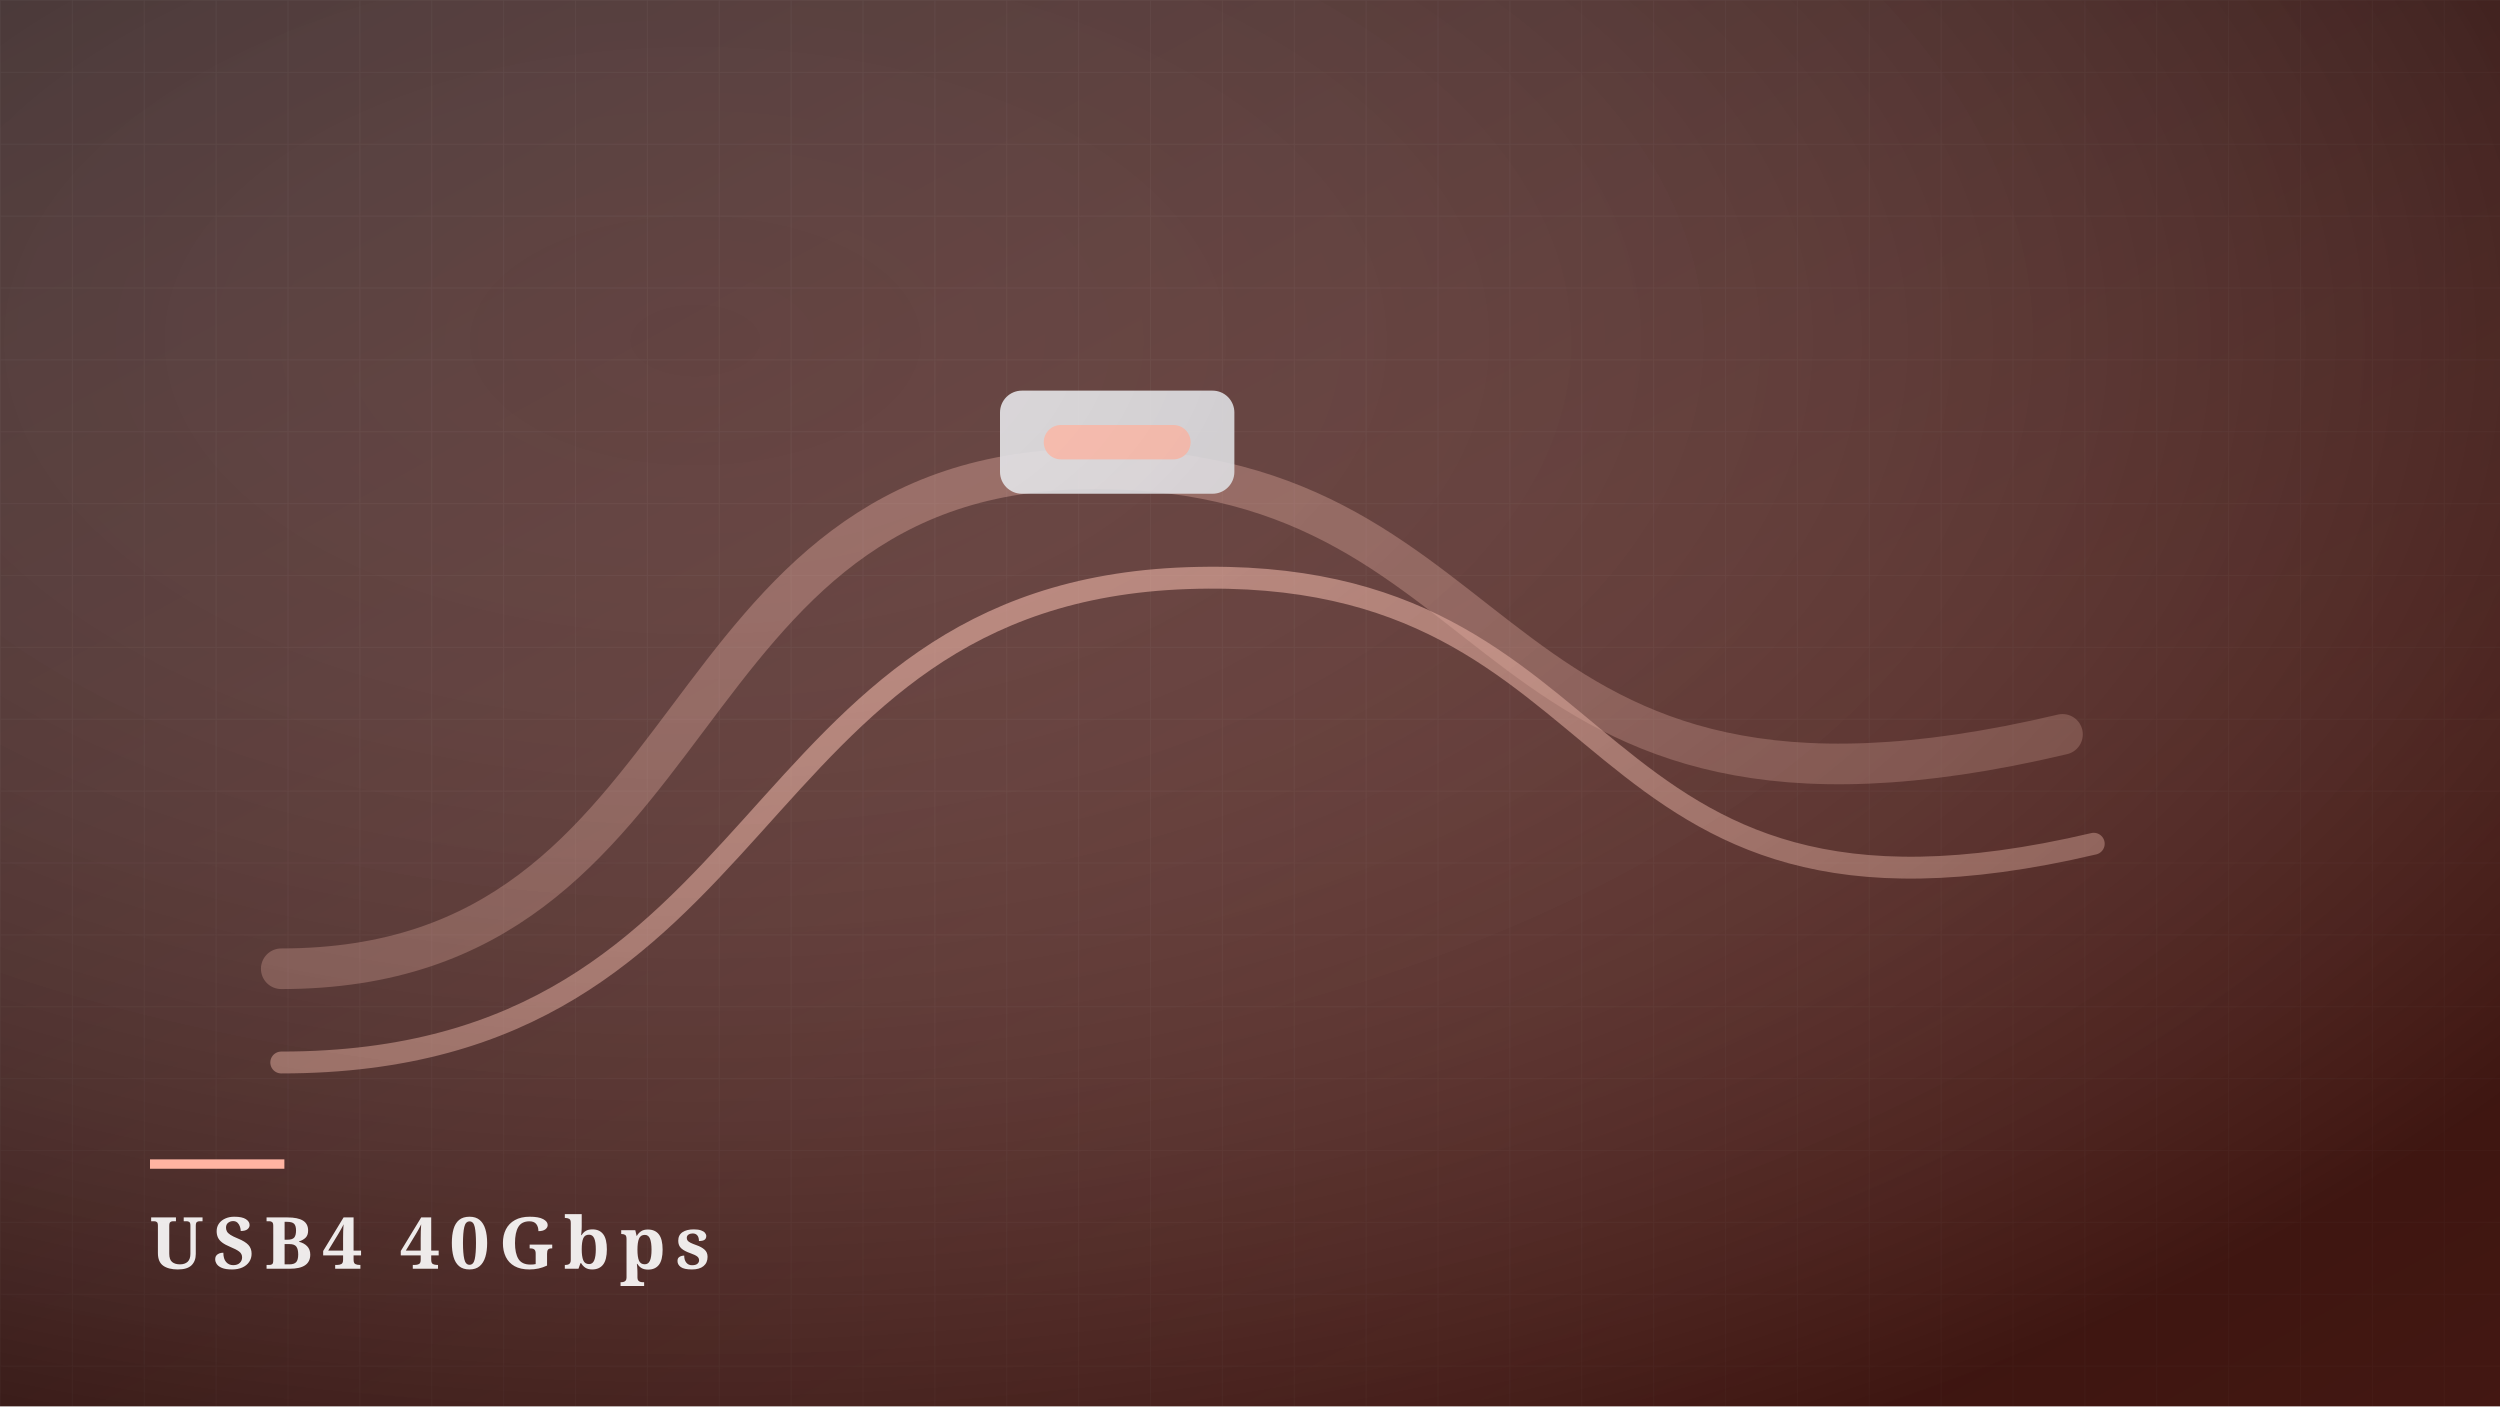
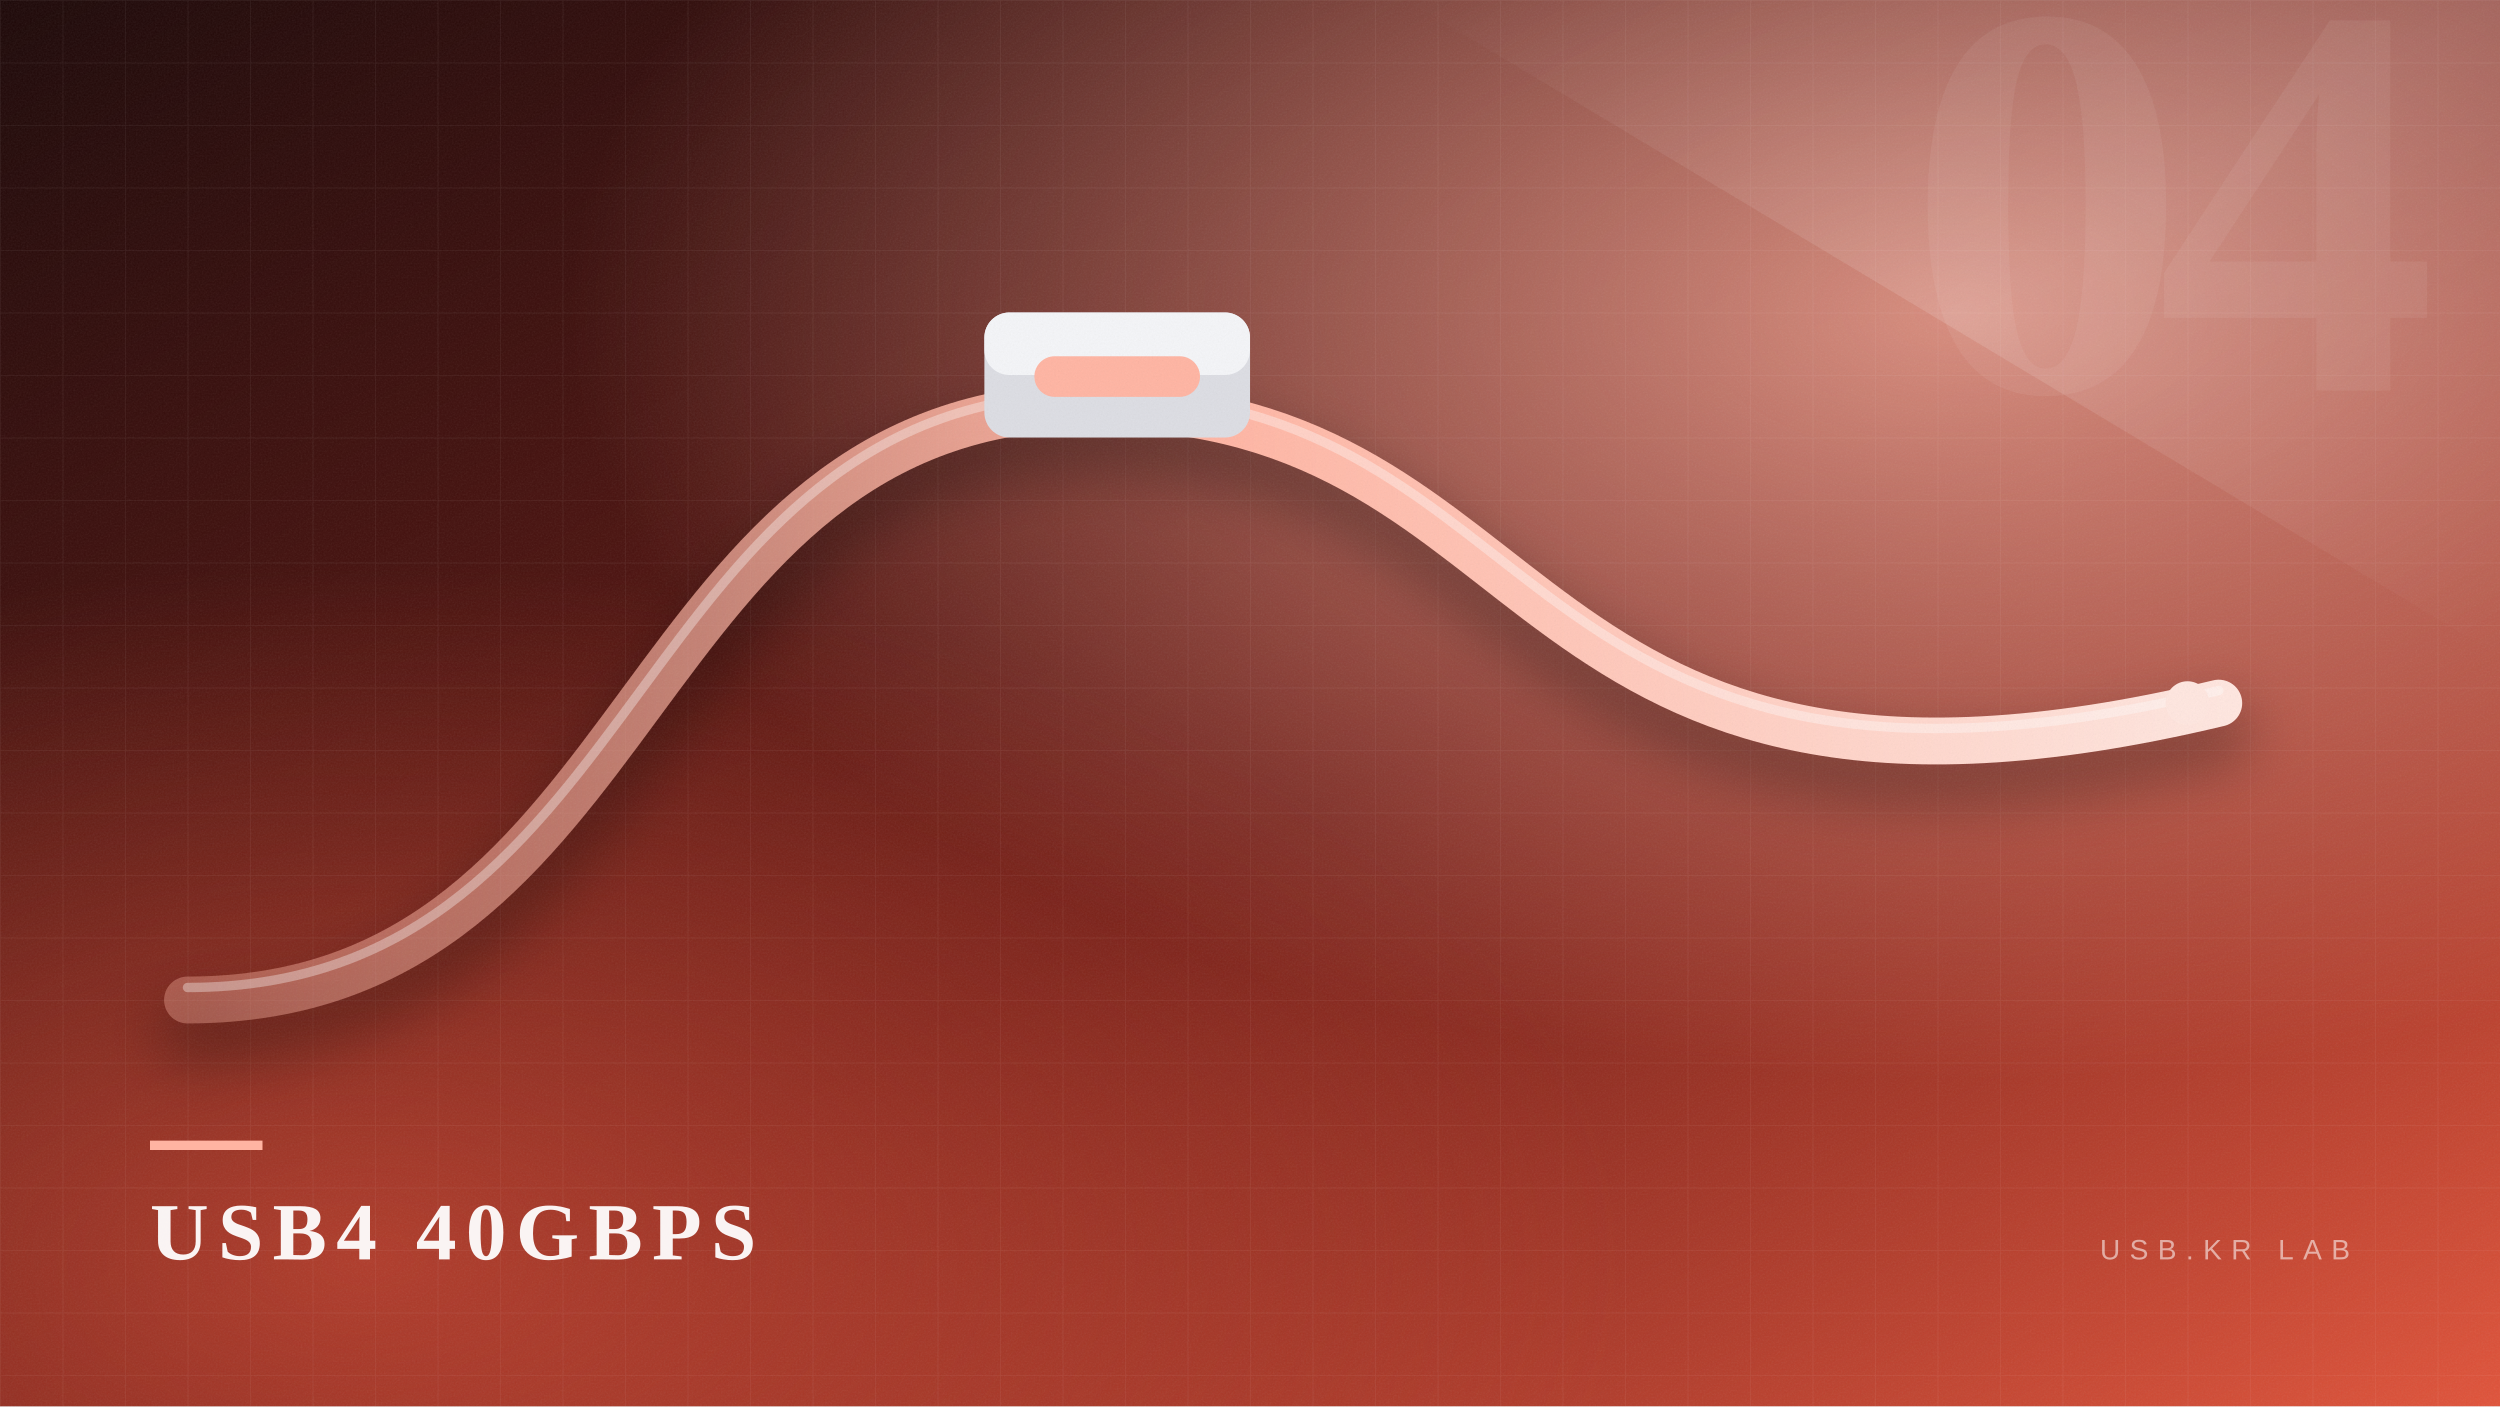
- <svg xmlns="http://www.w3.org/2000/svg" viewBox="0 0 1600 900" width="1600" height="900" role="img" aria-label="USB4 40Gbps">
+ <svg xmlns="http://www.w3.org/2000/svg" viewBox="0 0 1600 900" width="1600" height="900" role="img" aria-label="USB4 40GBPS">
  <defs>
-     <linearGradient id="gUSB440Gbps" x1="0" y1="0" x2="1" y2="1">
-       <stop offset="0" stop-color="#2c1414" />
-       <stop offset="1" stop-color="#7a2a20" />
+     <linearGradient id="bgUSB440GBPS" x1="0" y1="0" x2="1" y2="1">
+       <stop offset="0" stop-color="#1c0707" />
+       <stop offset="0.55" stop-color="#6b1a14" />
+       <stop offset="1" stop-color="#e0533a" />
    </linearGradient>
-     <radialGradient id="vUSB440Gbps" cx="0.28" cy="0.24" r="0.9">
-       <stop offset="0" stop-color="#ffffff" stop-opacity="0.18" />
-       <stop offset="1" stop-color="#000000" stop-opacity="0.45" />
+     <radialGradient id="glowUSB440GBPS" cx="0.78" cy="0.22" r="0.55">
+       <stop offset="0" stop-color="#ffb4a2" stop-opacity="0.75" />
+       <stop offset="1" stop-color="#ffb4a2" stop-opacity="0" />
    </radialGradient>
-     <pattern id="pUSB440Gbps" width="46" height="46" patternUnits="userSpaceOnUse">
-       <path d="M46 0H0V46" fill="none" stroke="#ffffff" stroke-opacity="0.05" stroke-width="1" />
+     <radialGradient id="glow2USB440GBPS" cx="0.15" cy="0.9" r="0.5">
+       <stop offset="0" stop-color="#e0533a" stop-opacity="0.6" />
+       <stop offset="1" stop-color="#e0533a" stop-opacity="0" />
+     </radialGradient>
+     <linearGradient id="body" x1="0" y1="0" x2="0" y2="1">
+       <stop offset="0" stop-color="#ffffff" stop-opacity="0.34" />
+       <stop offset="1" stop-color="#ffffff" stop-opacity="0.08" />
+     </linearGradient>
+     <linearGradient id="cable" x1="0" y1="0" x2="1" y2="0">
+       <stop offset="0" stop-color="#ffb4a2" stop-opacity="0.35" />
+       <stop offset="0.5" stop-color="#ffb4a2" />
+       <stop offset="1" stop-color="#ffe6df" />
+     </linearGradient>
+     <linearGradient id="streakUSB440GBPS" x1="0" y1="0" x2="1" y2="1">
+       <stop offset="0" stop-color="#fff" stop-opacity="0" />
+       <stop offset="0.5" stop-color="#fff" stop-opacity="0.14" />
+       <stop offset="1" stop-color="#fff" stop-opacity="0" />
+     </linearGradient>
+     <pattern id="gridUSB440GBPS" width="40" height="40" patternUnits="userSpaceOnUse">
+       <path d="M40 0H0V40" fill="none" stroke="#fff" stroke-opacity="0.06" stroke-width="1" />
    </pattern>
+     <filter id="soft" x="-20%" y="-20%" width="140%" height="140%">
+       <feGaussianBlur stdDeviation="18" />
+     </filter>
+     <filter id="grainUSB440GBPS">
+       <feTurbulence type="fractalNoise" baseFrequency="0.9" numOctaves="2" stitchTiles="stitch" />
+       <feColorMatrix type="saturate" values="0" />
+       <feComponentTransfer>
+         <feFuncA type="table" tableValues="0 0.12" />
+       </feComponentTransfer>
+     </filter>
  </defs>
-   <rect width="1600" height="900" fill="url(#gUSB440Gbps)" />
-   <rect width="1600" height="900" fill="url(#pUSB440Gbps)" />
-   <g fill="none" stroke="#ffb4a2" stroke-linecap="round">
-     <path d="M180 620 C 460 620 420 300 700 300 S 940 560 1320 470" stroke-width="26" opacity="0.35" />
-     <path d="M180 680 C 500 680 470 380 760 370 S 1000 620 1340 540" stroke-width="14" opacity="0.6" />
+   <rect width="1600" height="900" fill="url(#bgUSB440GBPS)" />
+   <rect width="1600" height="900" fill="url(#glowUSB440GBPS)" />
+   <rect width="1600" height="900" fill="url(#glow2USB440GBPS)" />
+   <rect width="1600" height="900" fill="url(#gridUSB440GBPS)" />
+   <polygon points="900,0 1600,0 1600,420" fill="url(#streakUSB440GBPS)" />
+   <text x="1560" y="250" text-anchor="end" font-family="Georgia, 'Times New Roman', serif" font-size="360" font-weight="700" fill="#fff" fill-opacity="0.06" letter-spacing="-20">04</text>
+   <g fill="none" stroke-linecap="round">
+     <path d="M120 660 C 420 660 400 280 700 280 S 960 580 1420 470" stroke="#000" stroke-width="42" opacity="0.28" filter="url(#soft)" />
+     <path d="M120 640 C 420 640 400 260 700 260 S 960 560 1420 450" stroke="url(#cable)" stroke-width="30" />
+     <path d="M120 640 C 420 640 400 260 700 260 S 960 560 1420 450" stroke="#fff" stroke-width="6" opacity="0.35" transform="translate(0 -8)" />
  </g>
-   <g>
-     <rect x="640" y="250" width="150" height="66" rx="14" fill="#e8e8ec" opacity="0.9" />
-     <rect x="668" y="272" width="94" height="22" rx="11" fill="#ffb4a2" />
-   </g>
-   <rect width="1600" height="900" fill="url(#vUSB440Gbps)" />
-   <text x="96" y="812" font-family="Georgia, serif" font-size="46" font-weight="700" fill="#ffffff" fill-opacity="0.9" letter-spacing="6">USB4 40Gbps</text>
-   <rect x="96" y="742" width="86" height="6" fill="#ffb4a2" />
+   <rect x="630" y="200" width="170" height="80" rx="16" fill="#dcdde3" />
+   <rect x="630" y="200" width="170" height="40" rx="16" fill="#f4f5f8" />
+   <rect x="662" y="228" width="106" height="26" rx="13" fill="#ffb4a2" />
+   <circle cx="1400" cy="450" r="14" fill="#ffe6df" />
+   <rect width="1600" height="900" filter="url(#grainUSB440GBPS)" opacity="0.7" />
+   <rect x="96" y="730" width="72" height="6" fill="#ffb4a2" />
+   <text x="96" y="806" font-family="Georgia, 'Times New Roman', serif" font-size="52" font-weight="700" fill="#fff" fill-opacity="0.94" letter-spacing="6">USB4 40GBPS</text>
+   <text x="1504" y="806" text-anchor="end" font-family="'Helvetica Neue', Arial, sans-serif" font-size="18" fill="#fff" fill-opacity="0.55" letter-spacing="6">USB.KR LAB</text>
</svg>
